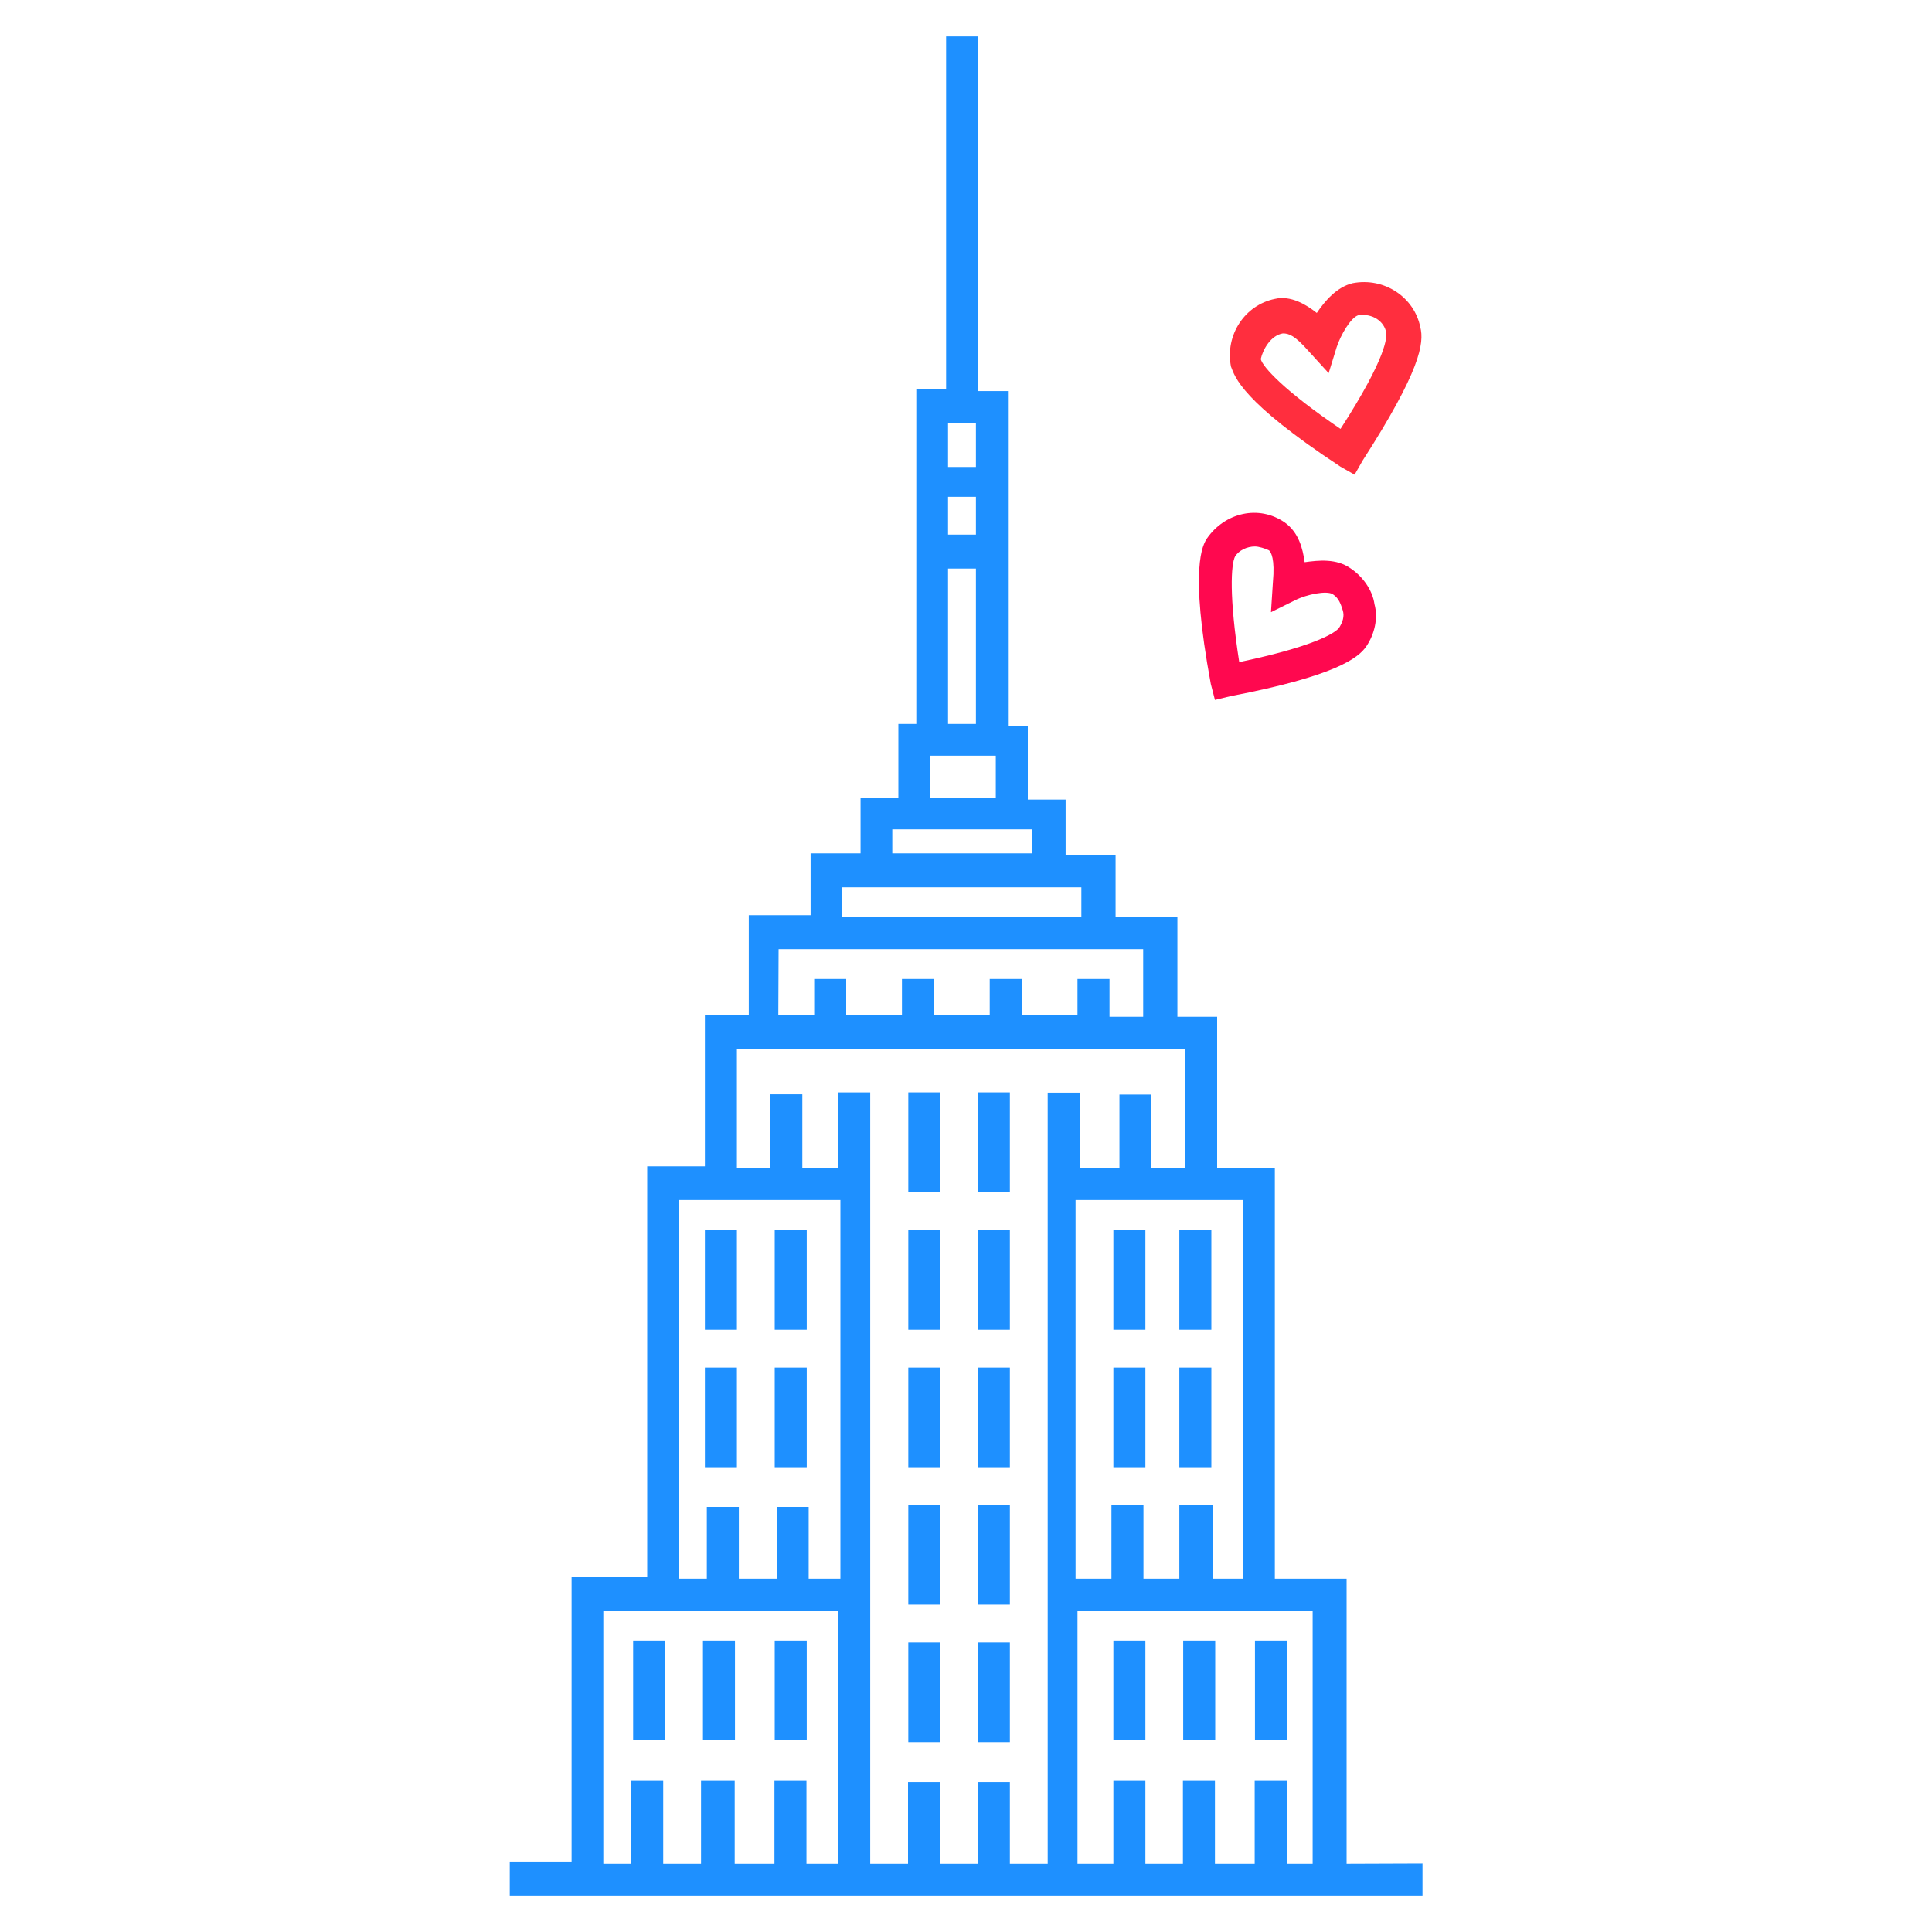
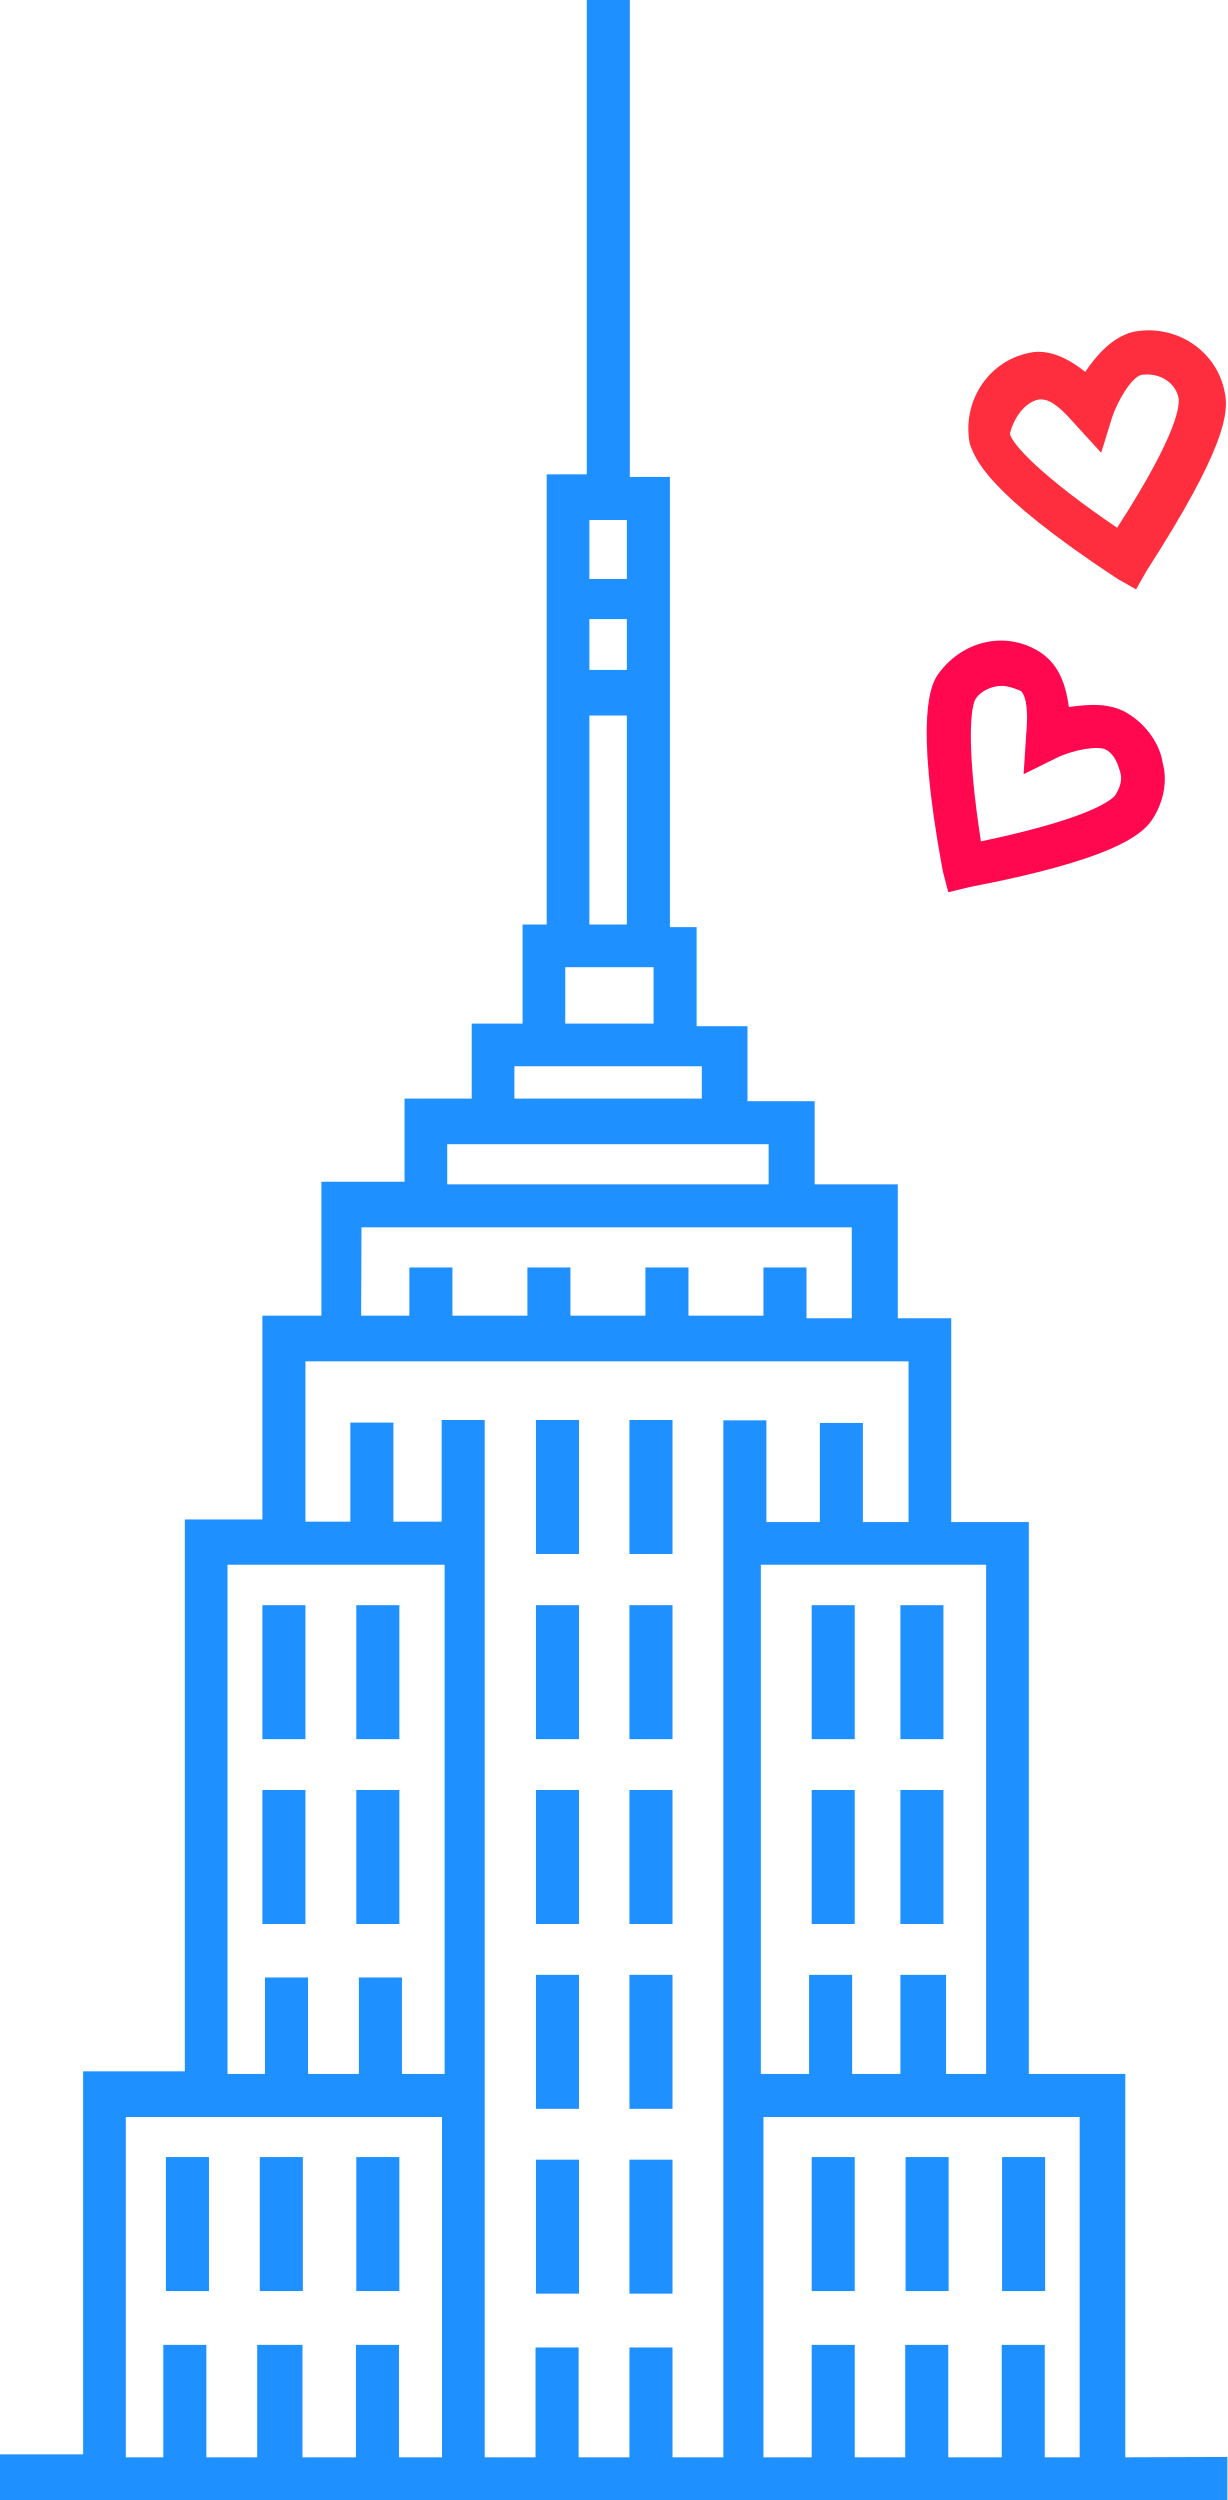
- <svg xmlns="http://www.w3.org/2000/svg" version="1.1" id="Layer_1" x="0px" y="0px" viewBox="0 0 700 700" style="enable-background:new 0 0 700 700;" xml:space="preserve">
+ <svg xmlns="http://www.w3.org/2000/svg" version="1.1" id="Layer_1" x="0px" y="0px" viewBox="0 0 330.7 673.6" style="enable-background:new 0 0 330.7 673.6;" xml:space="preserve">
  <style type="text/css">
	.st0{fill:#1E90FF;}
	.st1{fill:#FF084F;}
	.st2{fill:#FF2E3E;}
</style>
  <g>
-     <path class="st0" d="M427.3,445.7h11.6v36.1h-11.6V445.7z" />
-     <path class="st0" d="M427.3,495.5h11.6v36.1h-11.6V495.5z" />
-     <path class="st0" d="M428.7,594.4h11.6v36.1h-11.6V594.4z" />
-     <path class="st0" d="M454.7,594.4h11.6v36.1h-11.6V594.4z" />
-     <path class="st1" d="M440.2,253.6l5.8-1.4c37.5-7.2,46.2-13.7,49.1-18.1c2.9-4.3,4.3-10.1,2.9-15.2c-0.7-5.1-4.3-10.1-8.7-13   c-5.1-3.6-11.6-2.9-16.6-2.2c-0.7-5.1-2.2-10.8-7.2-14.4c-9.4-6.5-21.7-3.6-28.2,5.8c-1.4,2.2-6.5,10.1,1.4,52.7L440.2,253.6z    M447.5,201.6c1.4-2.2,4.3-3.6,7.2-3.6c1.4,0,3.6,0.7,5.1,1.4c0.7,0.7,2.2,2.9,1.4,11.6l-0.7,10.8l8.7-4.3   c4.3-2.2,11.6-3.6,13.7-2.2c2.2,1.4,2.9,3.6,3.6,5.8c0.7,2.2,0,4.3-1.4,6.5c-0.7,0.7-5.1,5.8-36.1,12.3   C445.3,216.1,446,204.5,447.5,201.6L447.5,201.6z" />
-     <path class="st2" d="M485.7,169.1l5.1,2.9l2.9-5.1c20.9-32.5,22.4-42.6,20.9-48.4c-2.2-10.8-13-18.1-24.5-15.9   c-5.8,1.4-10.1,6.5-13,10.8c-3.6-2.9-9.4-6.5-15.2-5.1c-10.8,2.2-18.1,13-15.9,24.5C447.5,136.6,449.6,145.3,485.7,169.1   L485.7,169.1z M464.8,120.8C465.5,120.8,465.5,120.8,464.8,120.8c2.2,0,4.3,0.7,9.4,6.5l7.2,7.9l2.9-9.4c1.4-4.3,5.1-10.8,7.9-11.6   c5.1-0.7,9.4,2.2,10.1,6.5c0,1.4,0.7,7.9-16.6,34.7c-20.2-13.7-28.2-22.4-28.9-25.3C457.6,126.5,460.5,121.5,464.8,120.8   L464.8,120.8z" />
-     <path class="st0" d="M354.3,395.8h11.6v36.1h-11.6V395.8z" />
-     <path class="st0" d="M329.1,395.8h11.6v36.1h-11.6V395.8z" />
-     <path class="st0" d="M354.3,445.7h11.6v36.1h-11.6V445.7z" />
-     <path class="st0" d="M403.4,445.7H415v36.1h-11.6V445.7z" />
-     <path class="st0" d="M403.4,495.5H415v36.1h-11.6V495.5z" />
-     <path class="st0" d="M329.1,445.7h11.6v36.1h-11.6V445.7z" />
-     <path class="st0" d="M354.3,495.5h11.6v36.1h-11.6V495.5z" />
-     <path class="st0" d="M329.1,495.5h11.6v36.1h-11.6V495.5z" />
-     <path class="st0" d="M354.3,545.3h11.6v36.1h-11.6V545.3z" />
-     <path class="st0" d="M329.1,545.3h11.6v36.1h-11.6V545.3z" />
-     <path class="st0" d="M354.3,595.1h11.6v36.1h-11.6V595.1z" />
-     <path class="st0" d="M329.1,595.1h11.6v36.1h-11.6V595.1z" />
-     <path class="st0" d="M280.7,445.7h11.6v36.1h-11.6V445.7z" />
-     <path class="st0" d="M255.4,445.7H267v36.1h-11.6V445.7z" />
-     <path class="st0" d="M280.7,495.5h11.6v36.1h-11.6V495.5z" />
-     <path class="st0" d="M255.4,495.5H267v36.1h-11.6V495.5z" />
-     <path class="st0" d="M254.7,594.4h11.6v36.1h-11.6V594.4z" />
-     <path class="st0" d="M229.4,594.4H241v36.1h-11.6V594.4z" />
-     <path class="st0" d="M280.7,594.4h11.6v36.1h-11.6V594.4z" />
-     <path class="st0" d="M403.4,594.4H415v36.1h-11.6V594.4z" />
-     <path class="st0" d="M487.9,675.3V572h-26l0-148.7H441v-54.9h-14.4v-36.1h-22.4v-22.4h-18.1v-20.2h-13.7V263h-7.2l0-121.3h-10.8   V13.2h-11.6V141H332v121.3h-6.5V289h-13.7v20.2h-18.1v22.4h-22.4v36.1h-15.9v54.9h-20.9v148.7l-27.4,0v103.2h-22.4v12.3h330.7   v-11.6L487.9,675.3z M450.4,434.8V572h-10.8v-26.7h-12.3V572h-13v-26.7h-11.6V572h-13V434.8H450.4z M337,273.8h23.8V289H337V273.8z    M343.5,153.3h10.1v15.9h-10.1V153.3z M343.5,180h10.1v13.7h-10.1V180z M343.5,206h10.1v56.3h-10.1V206z M323.3,300.5h50.5v8.7   h-50.5V300.5z M305.2,321.5h86.6v10.8h-86.6V321.5z M282.1,343.9h132.1v24.5H402v-13.7h-11.6v13h-20.2v-13h-11.6v13h-20.2v-13   h-11.6v13h-20.2v-13h-11.6v13h-13L282.1,343.9z M303.8,675.3h-11.6v-30.3h-11.6v30.3h-14.4v-30.3H254v30.3h-13.7v-30.3h-11.6v30.3   h-10.1v-91.7h85.2L303.8,675.3z M303.8,572H293v-26h-11.6v26h-13.7v-26h-11.6v26H246V434.8h58.5V572H303.8z M378.9,675.3h-13v-29.6   h-11.6v29.6h-13.7v-29.6h-11.6v29.6h-13.7V395.8h-11.6v27.4h-13v-26.7h-11.6v26.7H267V380h162.5v43.3h-12.3v-26.7h-11.6v26.7h-14.4   v-27.4h-11.6v279.4H378.9z M475.6,675.3h-9.4v-30.3h-11.6v30.3h-14.4v-30.3h-11.6v30.3H415v-30.3h-11.6v30.3h-13l0-91.7h85.2V675.3   z" />
+     <path class="st0" d="M242.6,432.5h11.6v36.1h-11.6V432.5z" />
+     <path class="st0" d="M242.6,482.3h11.6v36.1h-11.6V482.3z" />
+     <path class="st0" d="M244,581.2h11.6v36.1H244V581.2z" />
+     <path class="st0" d="M270,581.2h11.6v36.1H270V581.2z" />
+     <path class="st1" d="M255.5,240.4l5.8-1.4c37.5-7.2,46.2-13.7,49.1-18.1c2.9-4.3,4.3-10.1,2.9-15.2c-0.7-5.1-4.3-10.1-8.7-13   c-5.1-3.6-11.6-2.9-16.6-2.2c-0.7-5.1-2.2-10.8-7.2-14.4c-9.4-6.5-21.7-3.6-28.2,5.8c-1.4,2.2-6.5,10.1,1.4,52.7L255.5,240.4z    M262.8,188.4c1.4-2.2,4.3-3.6,7.2-3.6c1.4,0,3.6,0.7,5.1,1.4c0.7,0.7,2.2,2.9,1.4,11.6l-0.7,10.8l8.7-4.3   c4.3-2.2,11.6-3.6,13.7-2.2c2.2,1.4,2.9,3.6,3.6,5.8s0,4.3-1.4,6.5c-0.7,0.7-5.1,5.8-36.1,12.3   C260.6,202.9,261.3,191.3,262.8,188.4L262.8,188.4z" />
+     <path class="st2" d="M301,155.9l5.1,2.9l2.9-5.1c20.9-32.5,22.4-42.6,20.9-48.4c-2.2-10.8-13-18.1-24.5-15.9   c-5.8,1.4-10.1,6.5-13,10.8c-3.6-2.9-9.4-6.5-15.2-5.1c-10.8,2.2-18.1,13-15.9,24.5C262.8,123.4,264.9,132.1,301,155.9L301,155.9z    M280.1,107.6C280.8,107.6,280.8,107.6,280.1,107.6c2.2,0,4.3,0.7,9.4,6.5l7.2,7.9l2.9-9.4c1.4-4.3,5.1-10.8,7.9-11.6   c5.1-0.7,9.4,2.2,10.1,6.5c0,1.4,0.7,7.9-16.6,34.7c-20.2-13.7-28.2-22.4-28.9-25.3C272.9,113.3,275.8,108.3,280.1,107.6   L280.1,107.6z" />
+     <path class="st0" d="M169.6,382.6h11.6v36.1h-11.6V382.6z" />
+     <path class="st0" d="M144.4,382.6H156v36.1h-11.6V382.6z" />
+     <path class="st0" d="M169.6,432.5h11.6v36.1h-11.6V432.5z" />
+     <path class="st0" d="M218.7,432.5h11.6v36.1h-11.6V432.5z" />
+     <path class="st0" d="M218.7,482.3h11.6v36.1h-11.6V482.3z" />
+     <path class="st0" d="M144.4,432.5H156v36.1h-11.6V432.5z" />
+     <path class="st0" d="M169.6,482.3h11.6v36.1h-11.6V482.3z" />
+     <path class="st0" d="M144.4,482.3H156v36.1h-11.6V482.3z" />
+     <path class="st0" d="M169.6,532.1h11.6v36.1h-11.6V532.1z" />
+     <path class="st0" d="M144.4,532.1H156v36.1h-11.6V532.1z" />
+     <path class="st0" d="M169.6,581.9h11.6V618h-11.6V581.9z" />
+     <path class="st0" d="M144.4,581.9H156V618h-11.6V581.9z" />
+     <path class="st0" d="M96,432.5h11.6v36.1H96V432.5z" />
+     <path class="st0" d="M70.7,432.5h11.6v36.1H70.7V432.5z" />
+     <path class="st0" d="M96,482.3h11.6v36.1H96V482.3z" />
+     <path class="st0" d="M70.7,482.3h11.6v36.1H70.7V482.3z" />
+     <path class="st0" d="M70,581.2h11.6v36.1H70L70,581.2L70,581.2z" />
+     <path class="st0" d="M44.7,581.2h11.6v36.1H44.7V581.2z" />
+     <path class="st0" d="M96,581.2h11.6v36.1H96V581.2z" />
+     <path class="st0" d="M218.7,581.2h11.6v36.1h-11.6V581.2z" />
+     <path class="st0" d="M303.2,662.1V558.8h-26V410.1h-20.9v-54.9h-14.4v-36.1h-22.4v-22.4h-18.1v-20.2h-13.7v-26.7h-7.2V128.5h-10.8   V0h-11.6v127.8h-10.8v121.3h-6.5v26.7h-13.7V296H109v22.4H86.6v36.1H70.7v54.9H49.8v148.7H22.4v103.2H0v12.3h330.7V662L303.2,662.1   z M265.7,421.6v137.2h-10.8v-26.7h-12.3v26.7h-13v-26.7H218v26.7h-13V421.6H265.7z M152.3,260.6h23.8v15.2h-23.8V260.6z    M158.8,140.1h10.1V156h-10.1V140.1z M158.8,166.8h10.1v13.7h-10.1V166.8z M158.8,192.8h10.1v56.3h-10.1V192.8z M138.6,287.3h50.5   v8.7h-50.5V287.3z M120.5,308.3h86.6v10.8h-86.6V308.3z M97.4,330.7h132.1v24.5h-12.2v-13.7h-11.6v13h-20.2v-13h-11.6v13h-20.2v-13   h-11.6v13h-20.2v-13h-11.6v13h-13L97.4,330.7z M119.1,662.1h-11.6v-30.3H95.9v30.3H81.5v-30.3H69.3v30.3H55.6v-30.3H44v30.3H33.9   v-91.7h85.2V662.1z M119.1,558.8h-10.8v-26H96.7v26H83v-26H71.4v26H61.3V421.6h58.5v137.2H119.1z M194.2,662.1h-13v-29.6h-11.6   v29.6h-13.7v-29.6h-11.6v29.6h-13.7V382.6H119V410h-13v-26.7H94.4V410H82.3v-43.2h162.5v43.3h-12.3v-26.7h-11.6v26.7h-14.4v-27.4   h-11.6v279.4H194.2z M290.9,662.1h-9.4v-30.3h-11.6v30.3h-14.4v-30.3h-11.6v30.3h-13.6v-30.3h-11.6v30.3h-13v-91.7h85.2   L290.9,662.1L290.9,662.1z" />
  </g>
</svg>
